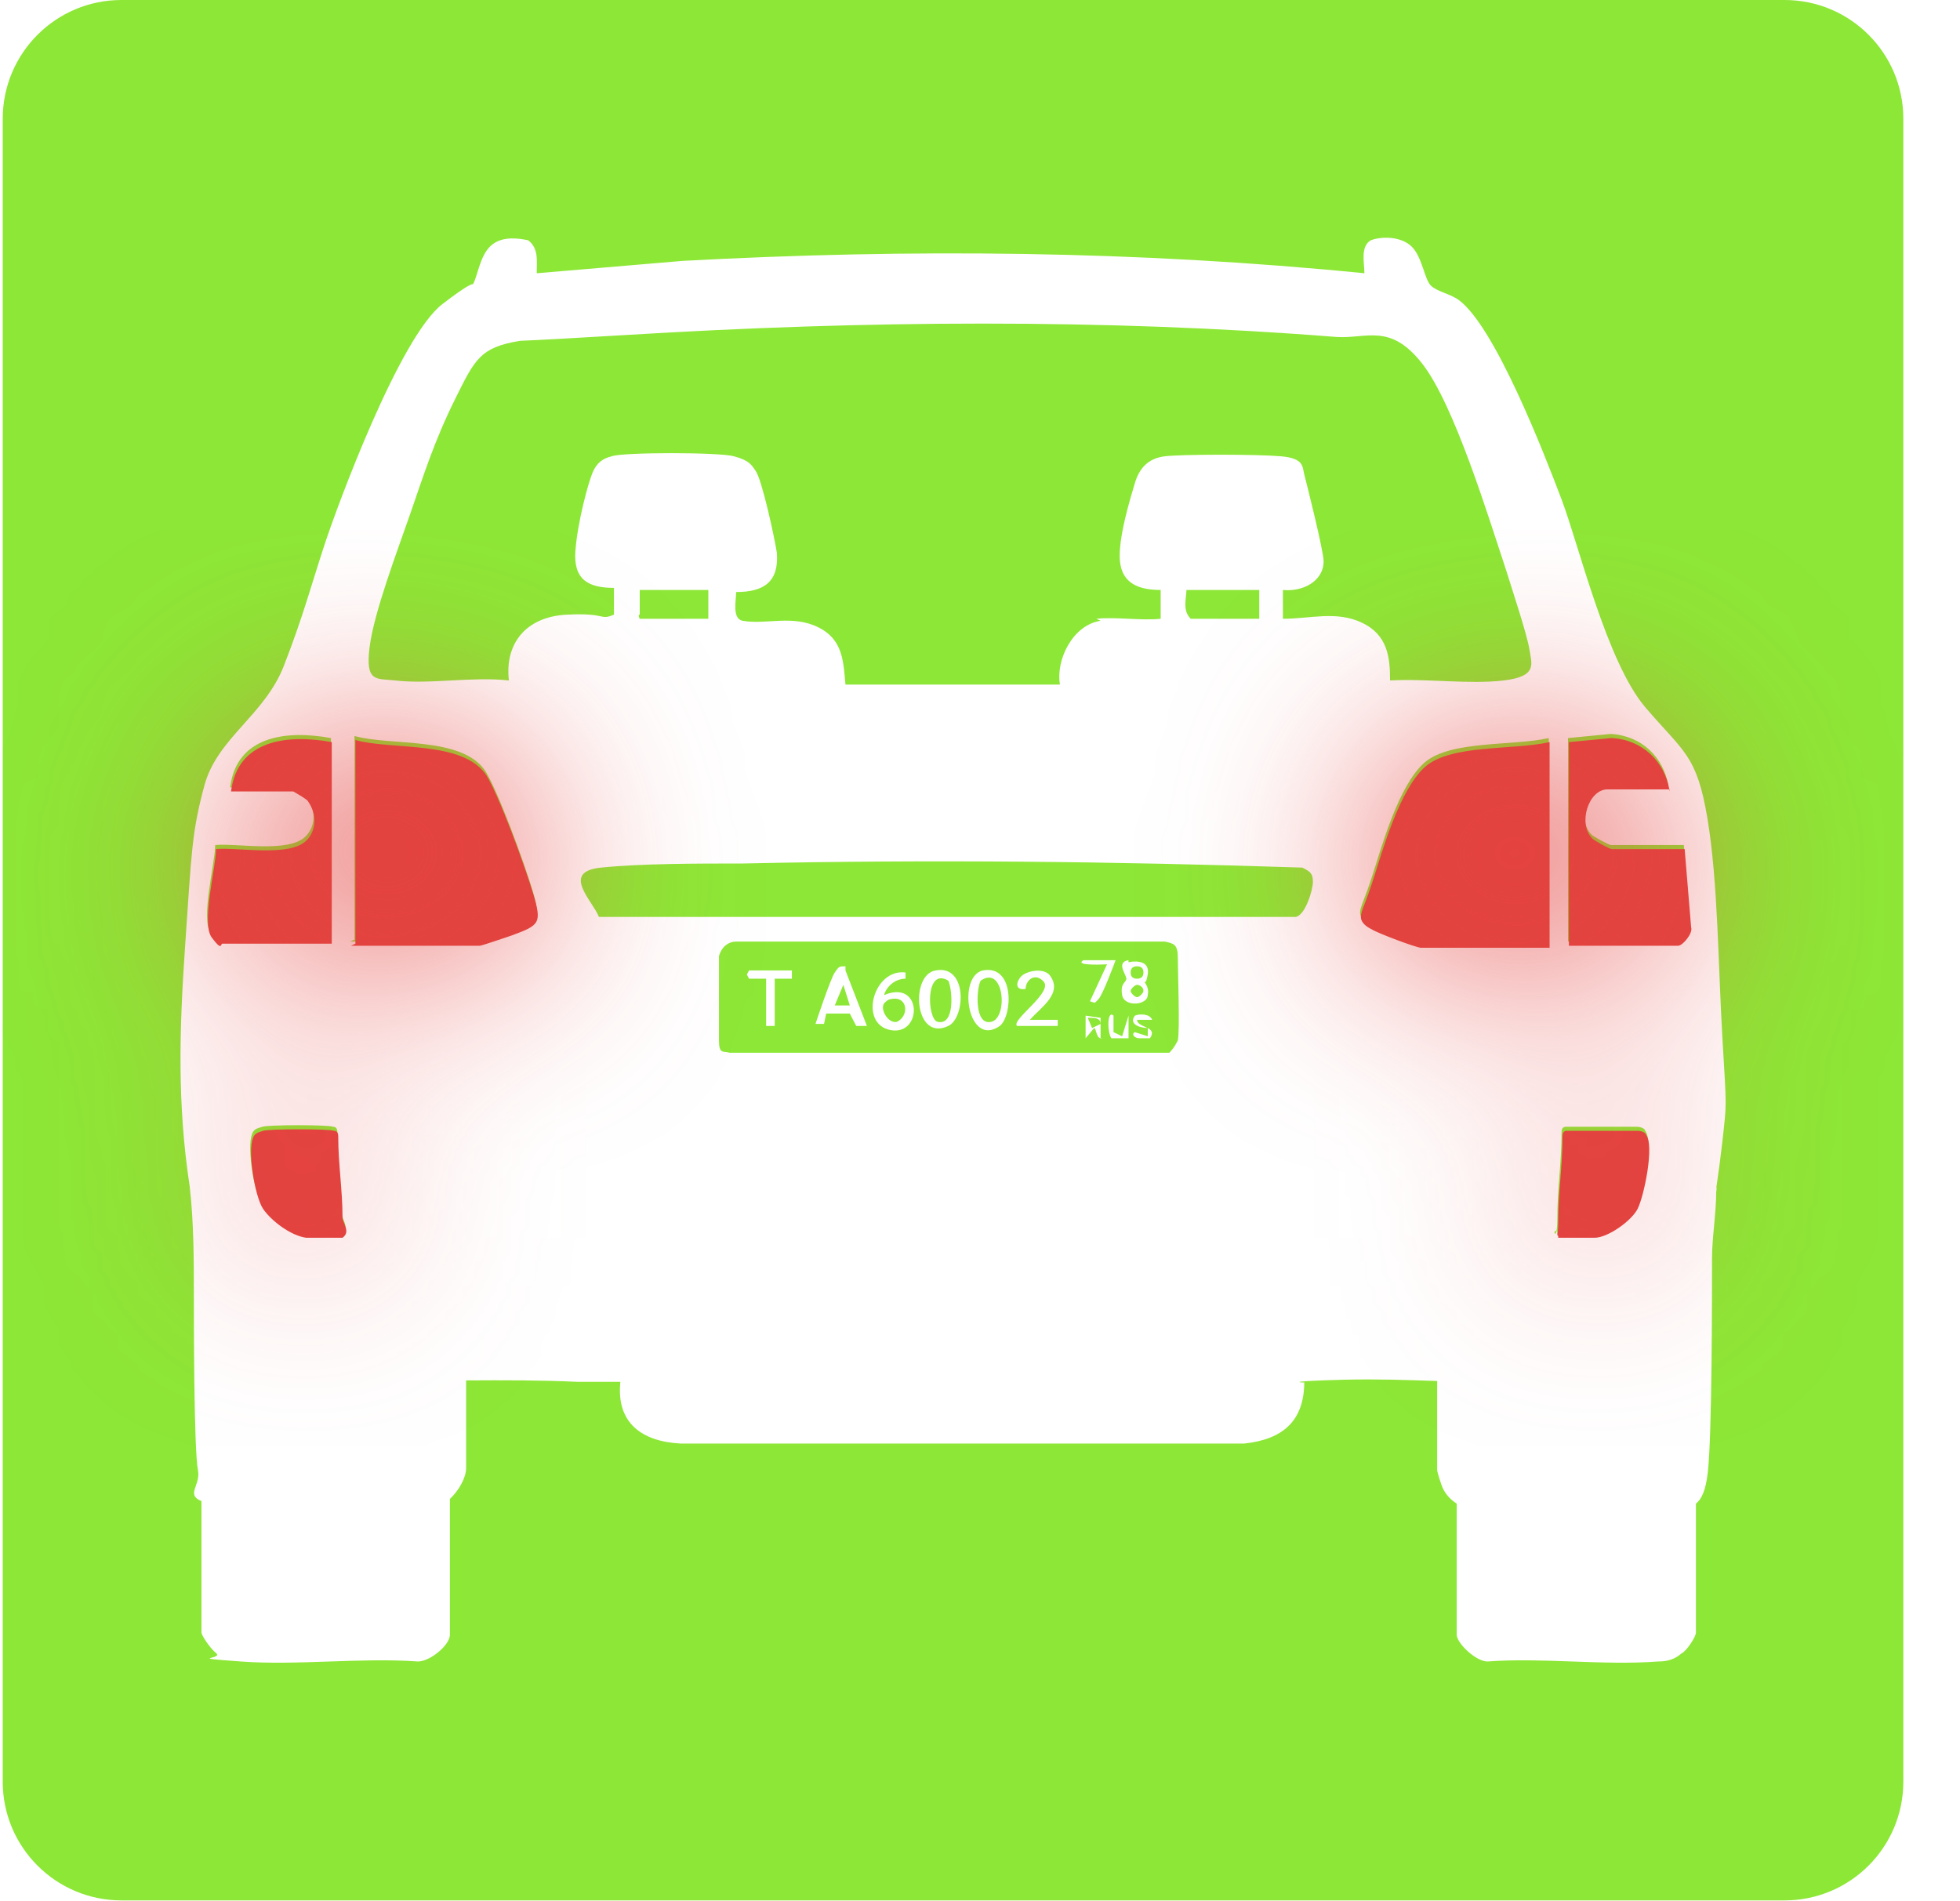
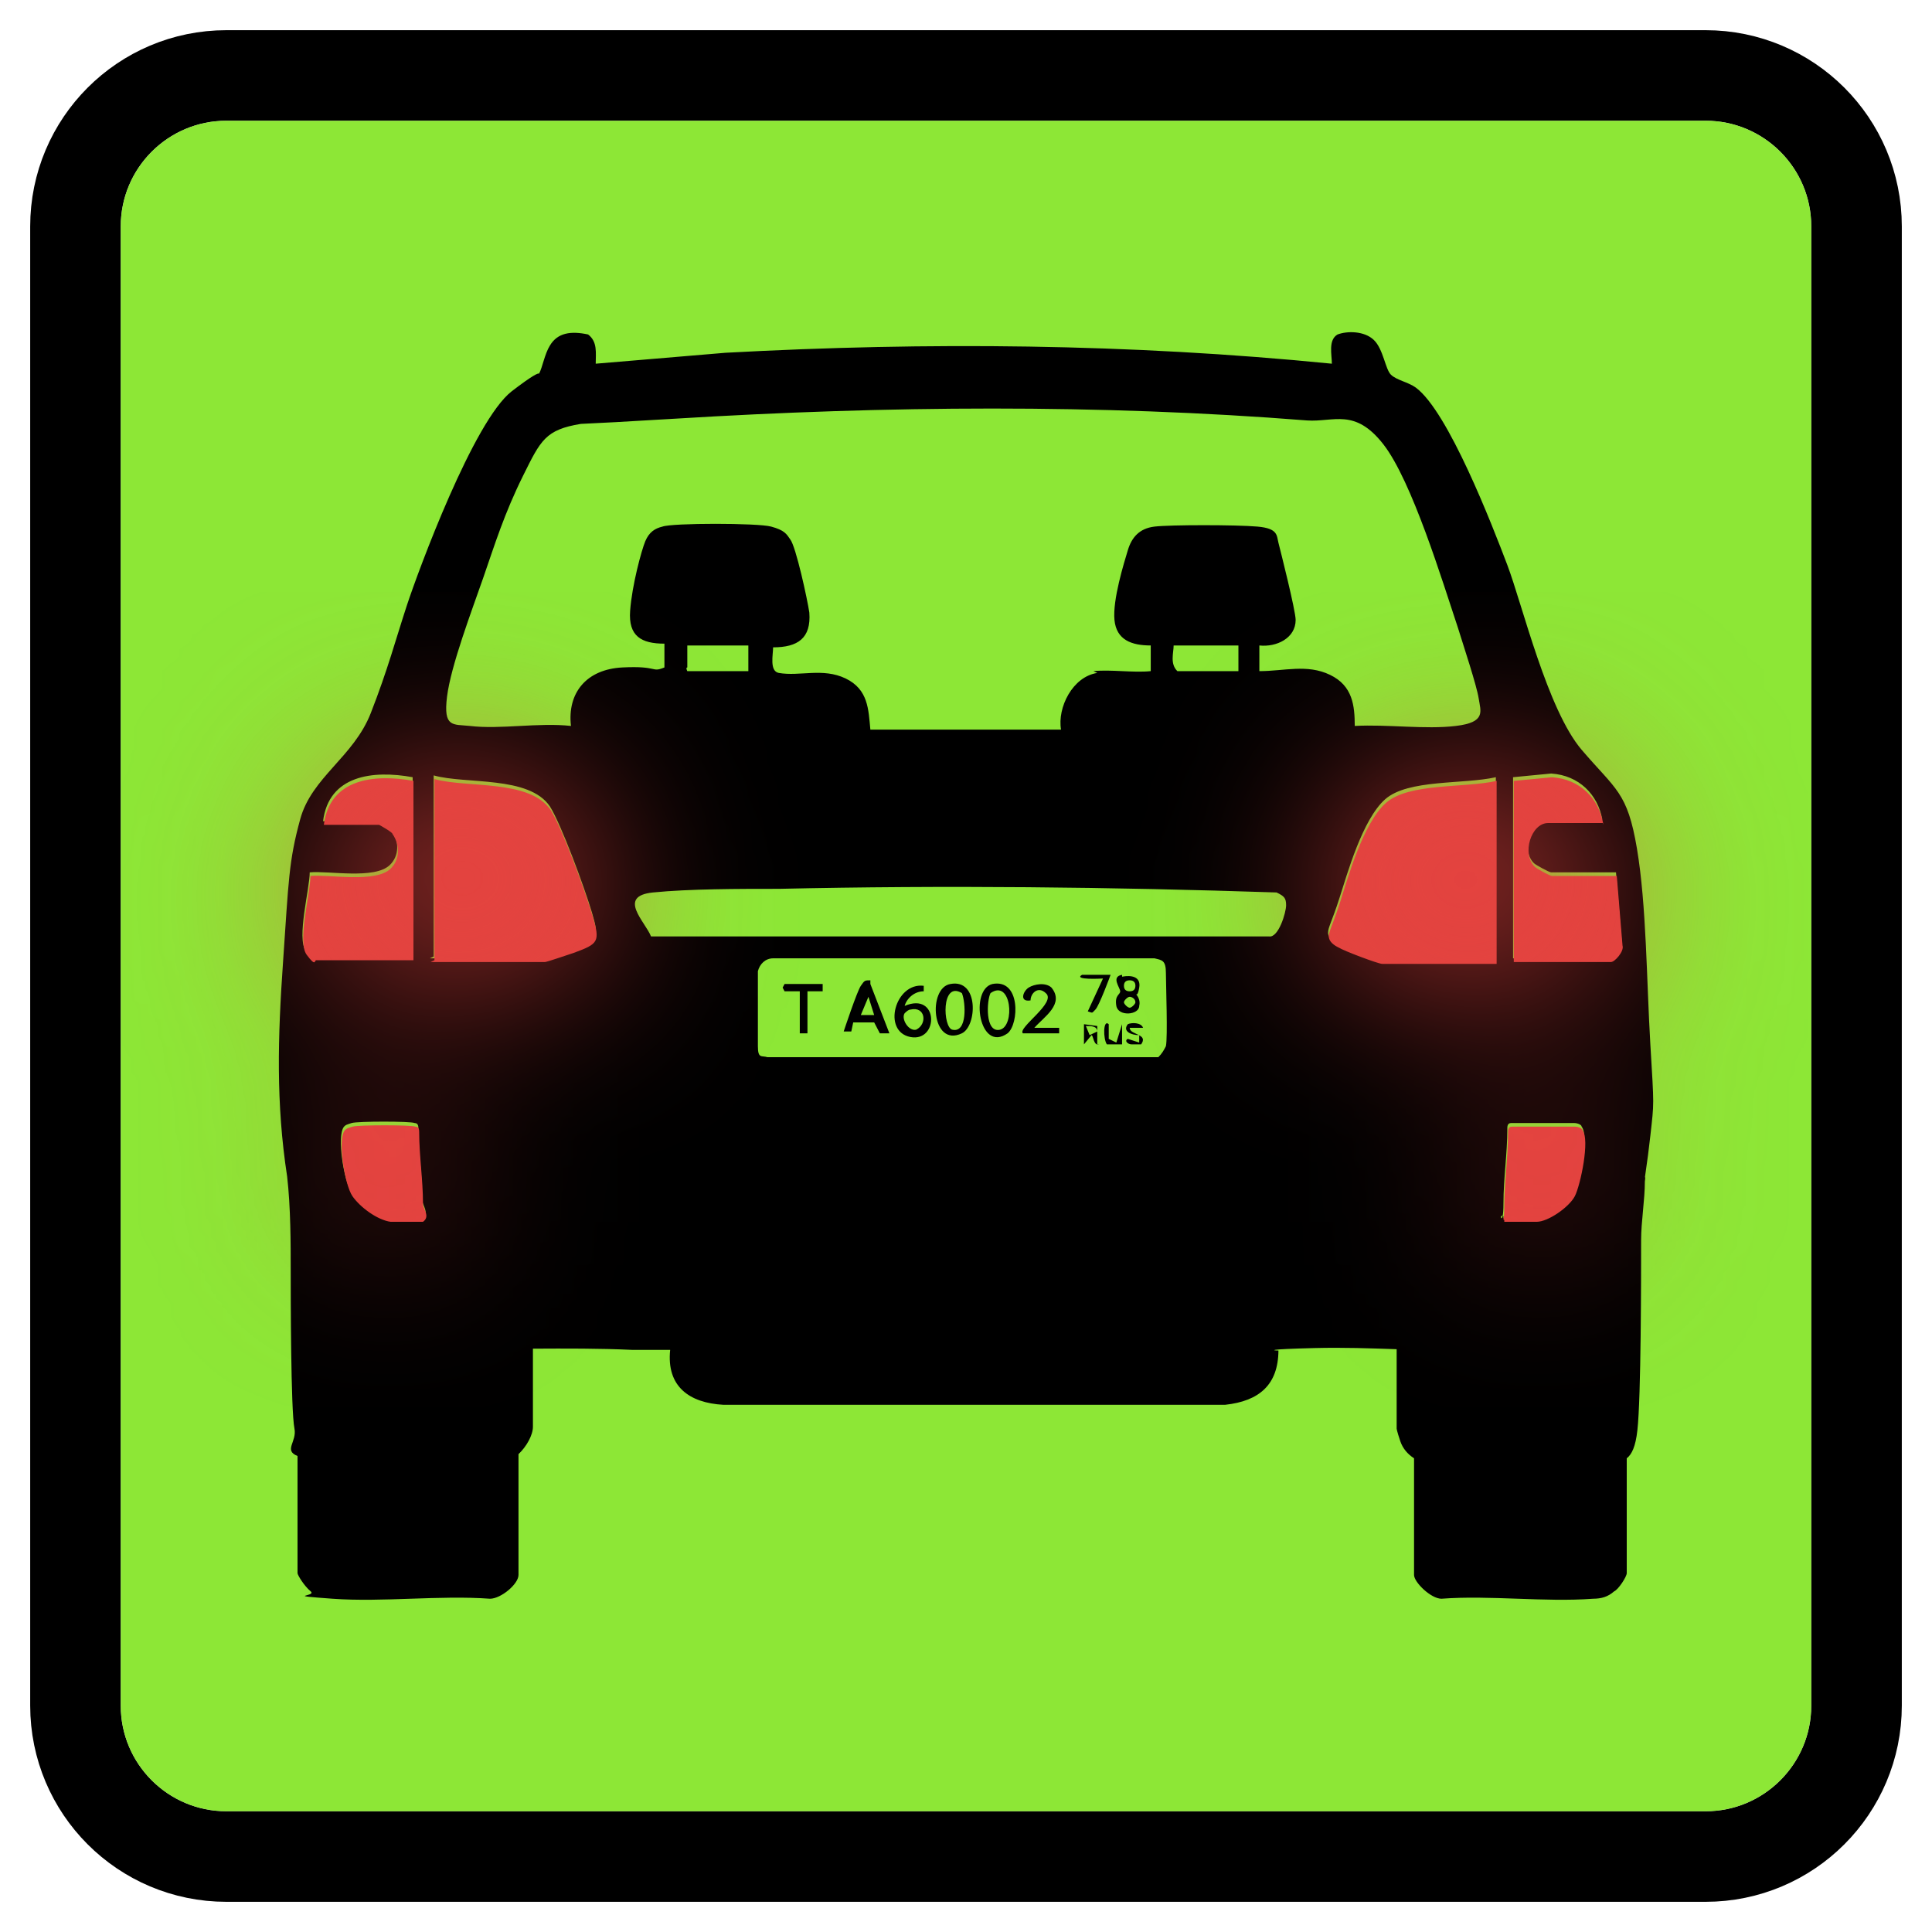
- <svg xmlns="http://www.w3.org/2000/svg" width="33" height="32" viewBox="0 0 33 32" fill="none">
-   <path d="M30.046 0C31.151 0 32.046 0.895 32.046 2V30C32.046 31.105 31.151 32 30.046 32H2.046C0.941 32 0.046 31.105 0.046 30V2C0.046 0.895 0.941 0 2.046 0H30.046ZM23.766 4.15C23.585 3.977 23.261 3.977 23.08 4.046C22.9 4.15 22.972 4.427 22.972 4.601C19.145 4.22 15.319 4.185 11.492 4.393L9.037 4.601C9.037 4.393 9.073 4.184 8.893 4.046C8.568 3.977 8.315 4.012 8.171 4.254C8.069 4.417 8.028 4.67 7.964 4.786C7.944 4.776 7.84 4.82 7.449 5.12C6.727 5.675 5.68 8.514 5.464 9.172C5.247 9.83 5.103 10.384 4.778 11.215C4.453 12.046 3.659 12.427 3.442 13.224C3.226 14.02 3.225 14.367 3.117 15.925C3.019 17.343 2.983 18.591 3.194 19.979C3.263 20.566 3.264 21.257 3.264 21.741C3.264 22.227 3.264 24.411 3.333 24.757C3.383 25.009 3.122 25.168 3.392 25.276V27.492C3.393 27.528 3.517 27.735 3.641 27.839C3.763 27.942 3.103 27.908 4.055 27.977C5.007 28.047 6.084 27.908 7.036 27.977C7.243 27.977 7.574 27.701 7.575 27.527V25.24C7.726 25.099 7.847 24.881 7.848 24.722V23.244C8.477 23.24 9.107 23.239 9.724 23.268H10.445C10.373 23.96 10.806 24.272 11.456 24.307H20.95C21.596 24.238 21.955 23.929 21.96 23.279C21.857 23.279 21.689 23.257 22.646 23.232C23.189 23.219 23.687 23.237 24.197 23.254V24.757C24.198 24.763 24.203 24.809 24.268 24.999C24.314 25.136 24.408 25.243 24.526 25.319V27.527C24.527 27.666 24.846 27.977 25.045 27.977C25.962 27.908 26.999 28.047 27.916 27.977C28.075 27.977 28.195 27.942 28.314 27.839C28.394 27.804 28.553 27.562 28.554 27.492V25.319C28.649 25.245 28.719 25.099 28.754 24.791C28.825 24.168 28.825 21.846 28.825 21.188C28.825 20.841 28.895 20.425 28.895 20.079C28.895 20.056 28.909 20.018 28.898 19.995C28.94 19.709 28.974 19.442 29 19.215C29.072 18.557 29.072 18.695 29 17.483C28.928 16.272 28.927 14.852 28.747 13.778C28.567 12.705 28.35 12.67 27.7 11.908C27.051 11.146 26.581 9.172 26.292 8.41C26.003 7.648 25.173 5.501 24.56 5.051C24.416 4.947 24.199 4.912 24.091 4.809C23.983 4.705 23.946 4.324 23.766 4.15ZM4.417 18.973C4.526 18.938 5.536 18.938 5.608 18.973C5.68 18.973 5.681 19.043 5.681 19.077C5.681 19.527 5.753 19.978 5.753 20.428C5.754 20.531 5.896 20.67 5.753 20.773H5.139C4.886 20.739 4.562 20.497 4.417 20.289C4.273 20.081 4.128 19.216 4.272 19.042C4.308 19.007 4.309 19.007 4.417 18.973ZM27.556 18.973C27.628 18.973 27.7 19.007 27.7 19.042C27.844 19.216 27.664 20.081 27.556 20.289C27.447 20.497 27.05 20.773 26.834 20.773H26.221V20.739C26.113 20.67 26.221 20.981 26.221 20.497C26.221 20.012 26.292 19.562 26.292 19.077C26.292 19.043 26.292 18.973 26.364 18.973H27.556ZM19.614 15.855C19.759 15.89 19.831 15.891 19.831 16.133C19.831 16.376 19.867 17.346 19.831 17.519C19.795 17.588 19.759 17.657 19.686 17.727H12.286C12.178 17.692 12.106 17.76 12.105 17.519V16.099C12.142 15.96 12.25 15.855 12.395 15.855H19.614ZM18.278 17.483L18.422 17.311C18.458 17.311 18.458 17.517 18.565 17.483H18.53V17.138L18.278 17.102V17.483ZM18.748 17.102C18.64 16.999 18.64 17.38 18.712 17.483H19.001V17.102L18.893 17.449L18.748 17.38V17.102ZM19.325 17.449L19.108 17.38C19.037 17.415 19.109 17.483 19.181 17.483H19.361C19.427 17.389 19.387 17.345 19.325 17.311V17.449ZM15.246 16.375C14.705 16.306 14.452 17.241 14.993 17.345C15.534 17.448 15.534 16.479 14.885 16.756C14.921 16.617 15.066 16.48 15.246 16.48V16.375ZM16.546 16.341C16.113 16.445 16.293 17.655 16.834 17.275C17.05 17.102 17.087 16.237 16.546 16.341ZM15.752 16.341C15.319 16.41 15.391 17.552 15.968 17.275C16.256 17.137 16.293 16.238 15.752 16.341ZM18.314 17.138C18.422 17.138 18.53 17.137 18.53 17.241L18.387 17.311L18.314 17.138ZM19.108 17.102C19.002 17.239 19.178 17.308 19.321 17.31C19.247 17.271 19.145 17.245 19.145 17.172H19.398C19.361 17.068 19.181 17.068 19.108 17.102ZM12.611 16.341L12.575 16.41L12.611 16.48H12.899V17.275H13.044V16.48H13.333V16.341H12.611ZM14.235 16.271C14.127 16.271 14.127 16.271 14.055 16.375C13.982 16.48 13.73 17.241 13.73 17.241H13.874L13.91 17.067H14.308L14.416 17.275H14.596L14.235 16.341V16.271ZM17.665 16.41C17.557 16.306 17.34 16.341 17.231 16.41C17.123 16.48 17.052 16.687 17.268 16.652C17.268 16.514 17.412 16.375 17.557 16.514C17.772 16.687 17.016 17.171 17.123 17.275H17.809V17.172H17.34C17.52 16.964 17.917 16.721 17.665 16.41ZM15.788 17.206C15.608 17.171 15.571 16.272 15.968 16.514C16.04 16.687 16.076 17.274 15.788 17.206ZM16.51 16.514C16.906 16.237 16.979 17.136 16.69 17.206C16.402 17.275 16.438 16.653 16.51 16.514ZM14.993 16.825C15.282 16.756 15.318 17.102 15.102 17.206C14.957 17.241 14.813 16.999 14.885 16.895C14.921 16.86 14.957 16.825 14.993 16.825ZM14.308 16.93H14.055L14.199 16.583L14.308 16.93ZM19 16.168C18.784 16.203 18.964 16.41 18.964 16.48C18.963 16.548 18.857 16.549 18.893 16.756C18.929 16.963 19.323 16.928 19.324 16.756C19.352 16.649 19.291 16.564 19.264 16.53C19.277 16.547 19.3 16.551 19.324 16.41C19.36 16.202 19.18 16.168 19 16.202V16.168ZM18.242 16.168C18.064 16.271 18.635 16.238 18.639 16.237L18.351 16.86C18.458 16.895 18.423 16.894 18.494 16.825C18.565 16.757 18.776 16.189 18.783 16.168H18.242ZM19.145 16.583C19.181 16.583 19.252 16.618 19.252 16.686C19.251 16.721 19.18 16.791 19.145 16.791C19.109 16.791 19.037 16.721 19.036 16.686C19.037 16.652 19.109 16.583 19.145 16.583ZM19.145 16.271C19.216 16.272 19.252 16.306 19.252 16.375C19.252 16.444 19.216 16.479 19.145 16.48C19.073 16.48 19.036 16.444 19.036 16.375C19.036 16.306 19.073 16.271 19.145 16.271ZM26.076 15.891H23.91C23.838 15.891 23.19 15.649 23.08 15.579C23.008 15.544 22.9 15.475 22.899 15.371C22.899 15.267 22.972 15.163 23.116 14.713C23.261 14.263 23.549 13.224 23.982 12.843C24.416 12.462 25.463 12.566 26.076 12.428V15.891ZM3.875 13.259C3.983 12.393 4.814 12.289 5.572 12.428V15.821H3.731C3.695 15.821 3.731 15.959 3.551 15.718C3.37 15.476 3.623 14.541 3.623 14.229C3.984 14.194 4.85 14.366 5.139 14.09C5.319 13.917 5.319 13.639 5.175 13.432C5.175 13.398 4.931 13.264 4.922 13.259H3.875ZM5.969 12.393C6.582 12.566 7.774 12.393 8.171 12.981C8.388 13.328 8.82 14.505 8.965 14.99C9.109 15.475 9.073 15.51 8.604 15.683C8.496 15.717 8.099 15.855 8.062 15.855H5.896L5.969 15.821V12.393ZM27.123 12.358C27.651 12.392 28.006 12.756 28.09 13.224H27.051C26.726 13.224 26.545 13.812 26.798 14.055C26.835 14.09 27.087 14.229 27.123 14.229H28.35L28.458 15.544C28.493 15.648 28.315 15.854 28.242 15.855H26.4V12.428L27.123 12.358ZM8.459 14.748C7.629 14.748 6.294 14.436 6.222 15.544L6.258 15.579H8.099C8.139 15.578 8.674 15.405 8.676 15.302C8.676 15.198 8.567 14.783 8.459 14.748ZM24.956 14.713C24.739 14.713 23.693 14.678 23.549 14.713C23.404 14.748 23.26 15.06 23.296 15.198C23.331 15.336 23.153 15.233 23.549 15.405C23.946 15.578 25.172 15.579 25.605 15.544C25.894 15.509 25.677 15.232 25.533 15.024C25.389 14.817 25.172 14.713 24.956 14.713ZM12.503 14.54C15.643 14.471 18.784 14.505 21.925 14.609C22.069 14.678 22.105 14.713 22.105 14.852C22.105 14.982 21.978 15.415 21.814 15.44H10.084C9.976 15.163 9.435 14.679 10.12 14.609C10.806 14.54 11.745 14.54 12.467 14.54H12.503ZM10.554 5.64C14.524 5.397 18.567 5.362 22.502 5.674C23.007 5.708 23.405 5.431 23.946 6.124C24.488 6.817 25.065 8.722 25.354 9.588C25.462 9.935 25.715 10.696 25.751 10.938C25.787 11.181 25.894 11.389 25.317 11.458C24.74 11.527 24.018 11.423 23.404 11.458C23.404 11.077 23.368 10.696 22.936 10.488C22.502 10.28 22.069 10.419 21.6 10.419V9.934C21.924 9.968 22.285 9.795 22.285 9.449C22.285 9.276 21.998 8.135 21.961 7.994C21.925 7.856 21.96 7.717 21.564 7.683C21.166 7.648 19.903 7.648 19.614 7.683C19.326 7.717 19.181 7.89 19.108 8.133C19.036 8.376 18.82 9.069 18.856 9.449C18.893 9.83 19.181 9.934 19.542 9.934V10.419C19.217 10.454 18.784 10.384 18.459 10.419L18.531 10.453C18.062 10.522 17.773 11.112 17.846 11.527H14.235C14.199 11.147 14.199 10.765 13.767 10.558C13.334 10.35 12.9 10.522 12.503 10.453C12.323 10.419 12.394 10.108 12.395 9.969C12.864 9.969 13.116 9.795 13.08 9.311C13.044 9.068 12.828 8.065 12.72 7.925C12.648 7.821 12.611 7.752 12.358 7.683C12.105 7.613 10.481 7.613 10.301 7.683C10.156 7.717 10.048 7.787 9.976 7.96C9.903 8.134 9.724 8.791 9.688 9.275C9.652 9.76 9.904 9.899 10.337 9.899V10.35C10.085 10.453 10.228 10.315 9.543 10.35C8.857 10.384 8.496 10.835 8.568 11.458C7.955 11.389 7.233 11.527 6.655 11.458C6.33 11.423 6.15 11.492 6.222 10.903C6.294 10.315 6.691 9.276 6.907 8.652C7.124 8.029 7.305 7.44 7.666 6.713C7.995 6.05 8.084 5.849 8.755 5.739C9.063 5.726 9.618 5.697 10.554 5.64ZM11.926 9.934V10.419H10.771C10.771 10.419 10.734 10.35 10.771 10.35V9.934H11.926ZM21.202 9.934V10.419H20.048C19.904 10.281 19.975 10.072 19.976 9.934H21.202Z" fill="#8DE736" />
-   <path d="M4.431 19.041C4.539 19.007 5.548 19.007 5.622 19.041C5.695 19.041 5.695 19.111 5.695 19.146C5.695 19.596 5.767 20.046 5.767 20.496C5.767 20.6 5.911 20.738 5.767 20.842H5.154C4.901 20.807 4.575 20.566 4.431 20.358C4.287 20.15 4.143 19.284 4.287 19.111C4.323 19.076 4.323 19.076 4.431 19.041ZM27.571 19.041C27.643 19.041 27.715 19.076 27.715 19.111C27.859 19.284 27.679 20.15 27.571 20.358C27.462 20.565 27.066 20.842 26.849 20.842H26.235V20.808L26.219 20.8L26.23 20.714C26.233 20.676 26.235 20.627 26.235 20.566C26.235 20.081 26.307 19.631 26.307 19.146C26.307 19.111 26.307 19.041 26.379 19.041H27.571ZM26.09 15.959H23.924C23.85 15.959 23.202 15.717 23.094 15.648C23.022 15.613 22.913 15.544 22.913 15.44C22.913 15.336 22.986 15.232 23.13 14.781C23.275 14.331 23.563 13.292 23.996 12.911C24.43 12.53 25.476 12.635 26.09 12.496V15.959ZM3.89 13.327C3.998 12.462 4.828 12.358 5.586 12.496V15.89H3.745C3.709 15.89 3.745 16.029 3.565 15.786C3.384 15.544 3.637 14.609 3.637 14.297C3.998 14.262 4.865 14.435 5.154 14.158C5.334 13.985 5.334 13.708 5.19 13.5C5.189 13.466 4.943 13.331 4.937 13.327H3.89ZM5.984 12.461C6.597 12.634 7.789 12.461 8.186 13.05C8.402 13.396 8.835 14.574 8.98 15.059C9.124 15.544 9.088 15.578 8.618 15.751C8.51 15.786 8.114 15.925 8.077 15.925H5.911L5.984 15.89V12.461ZM27.137 12.427C27.665 12.461 28.022 12.824 28.106 13.292H27.065C26.74 13.293 26.56 13.881 26.813 14.123C26.849 14.158 27.1 14.297 27.137 14.297H28.364L28.473 15.613C28.509 15.716 28.328 15.925 28.256 15.925H26.415V12.496L27.137 12.427ZM28.112 13.327C28.11 13.316 28.108 13.304 28.106 13.292H28.112V13.327Z" fill="#E3433F" />
+ <svg xmlns="http://www.w3.org/2000/svg" width="32" height="32" viewBox="0 0 32 32" fill="none">
+   <rect x="1.25" y="1.25" width="29.5" height="29.5" rx="2.5" fill="#D9D9D9" stroke="black" stroke-width="1.5" />
+   <rect x="3.75" y="3.75" width="24.5" height="24.5" fill="black" />
+   <path d="M28.25 2C29.216 2 30 2.784 30 3.75V28.25C30 29.216 29.216 30 28.25 30H3.75C2.784 30 2 29.216 2 28.25V3.75C2 2.784 2.784 2 3.75 2H28.25ZM22.755 5.631C22.597 5.479 22.312 5.48 22.154 5.54C21.997 5.631 22.059 5.873 22.06 6.024C18.712 5.691 15.364 5.661 12.016 5.843L9.867 6.024C9.867 5.843 9.899 5.661 9.741 5.54C9.457 5.479 9.236 5.51 9.109 5.722C9.02 5.864 8.985 6.086 8.929 6.188C8.913 6.177 8.825 6.213 8.478 6.479C7.846 6.965 6.93 9.448 6.74 10.024C6.551 10.6 6.425 11.085 6.141 11.812C5.856 12.54 5.161 12.873 4.972 13.57C4.782 14.267 4.782 14.57 4.688 15.934C4.601 17.177 4.569 18.27 4.756 19.487C4.815 20 4.815 20.602 4.815 21.023C4.815 21.448 4.816 23.358 4.877 23.661C4.921 23.882 4.692 24.021 4.928 24.116V26.056C4.928 26.087 5.037 26.268 5.146 26.358C5.253 26.449 4.675 26.419 5.508 26.48C6.341 26.54 7.284 26.419 8.117 26.48C8.298 26.479 8.588 26.237 8.588 26.086V24.085C8.72 23.961 8.827 23.77 8.827 23.631V22.338C9.377 22.335 9.928 22.333 10.468 22.358H11.1C11.037 22.964 11.415 23.237 11.983 23.268H20.291C20.856 23.207 21.171 22.937 21.175 22.369C21.085 22.369 20.938 22.349 21.775 22.328C22.25 22.316 22.686 22.332 23.133 22.347V23.661C23.133 23.661 23.133 23.692 23.194 23.873C23.235 23.993 23.317 24.087 23.421 24.154V26.086C23.421 26.207 23.7 26.479 23.874 26.48C24.676 26.419 25.584 26.54 26.387 26.48C26.526 26.479 26.631 26.449 26.735 26.358C26.805 26.328 26.944 26.116 26.944 26.056V24.154C27.028 24.089 27.09 23.961 27.12 23.691C27.182 23.145 27.182 21.114 27.182 20.538C27.182 20.235 27.244 19.871 27.244 19.568C27.244 19.548 27.256 19.514 27.246 19.494C27.283 19.244 27.313 19.011 27.335 18.812C27.398 18.237 27.398 18.358 27.335 17.298C27.272 16.237 27.271 14.994 27.113 14.055C26.955 13.116 26.766 13.085 26.197 12.419C25.629 11.752 25.218 10.025 24.966 9.358C24.713 8.692 23.986 6.813 23.449 6.419C23.323 6.328 23.134 6.298 23.039 6.207C22.944 6.116 22.913 5.782 22.755 5.631ZM5.824 18.601C5.921 18.57 6.804 18.57 6.867 18.601C6.929 18.601 6.93 18.661 6.93 18.691C6.93 19.085 6.993 19.479 6.993 19.873C6.993 19.964 7.119 20.086 6.993 20.177H6.456C6.235 20.146 5.951 19.934 5.824 19.752C5.698 19.57 5.572 18.813 5.698 18.661C5.729 18.631 5.73 18.631 5.824 18.601ZM26.071 18.601C26.134 18.601 26.197 18.631 26.197 18.661C26.323 18.813 26.166 19.569 26.071 19.752C25.977 19.934 25.629 20.176 25.439 20.177H24.902V20.146C24.808 20.086 24.902 20.358 24.902 19.934C24.902 19.51 24.966 19.116 24.966 18.691C24.966 18.661 24.966 18.601 25.029 18.601H26.071ZM19.122 15.873C19.248 15.903 19.311 15.905 19.311 16.116C19.312 16.329 19.343 17.176 19.311 17.328C19.28 17.389 19.248 17.449 19.186 17.51H12.71C12.615 17.48 12.553 17.54 12.553 17.328V16.086C12.584 15.965 12.679 15.873 12.805 15.873H19.122ZM17.954 17.298L18.079 17.145C18.11 17.147 18.111 17.328 18.205 17.298H18.174V16.994L17.954 16.964V17.298ZM18.364 16.964C18.27 16.874 18.27 17.207 18.333 17.298H18.585V16.964L18.49 17.268L18.364 17.207V16.964ZM18.869 17.268L18.68 17.207C18.617 17.237 18.68 17.298 18.743 17.298H18.901C18.959 17.215 18.924 17.177 18.869 17.148V17.268ZM15.3 16.328C14.826 16.268 14.606 17.085 15.079 17.176C15.552 17.266 15.552 16.419 14.984 16.661C15.016 16.54 15.142 16.419 15.3 16.419V16.328ZM16.438 16.298C16.059 16.389 16.216 17.448 16.689 17.115C16.878 16.963 16.91 16.208 16.438 16.298ZM15.742 16.298C15.364 16.359 15.427 17.357 15.932 17.115C16.184 16.994 16.215 16.208 15.742 16.298ZM17.985 16.994C18.079 16.994 18.173 16.995 18.174 17.085L18.048 17.145L17.985 16.994ZM18.68 16.964C18.586 17.084 18.741 17.145 18.866 17.145C18.802 17.112 18.712 17.089 18.712 17.024H18.933C18.901 16.934 18.743 16.934 18.68 16.964ZM12.995 16.298L12.963 16.358L12.995 16.419H13.247V17.115H13.374V16.419H13.626V16.298H12.995ZM14.416 16.237C14.321 16.237 14.321 16.238 14.258 16.328C14.195 16.419 13.979 17.069 13.974 17.085H14.1L14.132 16.934H14.479L14.573 17.115H14.731L14.416 16.298V16.237ZM17.416 16.358C17.321 16.268 17.132 16.298 17.037 16.358C16.943 16.419 16.88 16.601 17.069 16.57C17.07 16.449 17.195 16.328 17.321 16.449C17.51 16.601 16.849 17.024 16.942 17.115H17.543V17.024H17.132C17.29 16.843 17.637 16.631 17.416 16.358ZM15.774 17.055C15.617 17.024 15.585 16.238 15.932 16.449C15.995 16.601 16.026 17.114 15.774 17.055ZM16.406 16.449C16.753 16.208 16.815 16.993 16.564 17.055C16.311 17.115 16.343 16.57 16.406 16.449ZM15.079 16.722C15.331 16.662 15.363 16.964 15.174 17.055C15.048 17.085 14.921 16.873 14.984 16.782C15.016 16.752 15.048 16.722 15.079 16.722ZM14.479 16.812H14.258L14.384 16.51L14.479 16.812ZM18.585 16.146C18.396 16.177 18.553 16.358 18.554 16.419C18.553 16.479 18.459 16.48 18.49 16.661C18.522 16.843 18.869 16.812 18.869 16.661C18.893 16.569 18.841 16.495 18.816 16.465C18.828 16.478 18.848 16.479 18.869 16.358C18.9 16.177 18.742 16.147 18.585 16.177V16.146ZM17.922 16.146C17.767 16.236 18.257 16.208 18.269 16.207L18.017 16.752C18.111 16.782 18.08 16.782 18.143 16.722C18.205 16.661 18.388 16.165 18.395 16.146H17.922ZM18.711 16.51C18.743 16.51 18.805 16.54 18.806 16.601C18.805 16.631 18.742 16.691 18.711 16.691C18.679 16.691 18.616 16.631 18.616 16.601C18.616 16.57 18.679 16.51 18.711 16.51ZM18.711 16.237C18.774 16.237 18.806 16.268 18.806 16.328C18.805 16.388 18.774 16.419 18.711 16.419C18.648 16.419 18.616 16.388 18.616 16.328C18.616 16.268 18.648 16.237 18.711 16.237ZM24.776 15.903H22.881C22.817 15.903 22.25 15.692 22.154 15.631C22.091 15.601 21.997 15.54 21.997 15.449C21.997 15.358 22.06 15.267 22.186 14.873C22.313 14.479 22.566 13.57 22.944 13.237C23.324 12.904 24.24 12.994 24.776 12.873V15.903ZM5.351 13.601C5.445 12.843 6.172 12.752 6.835 12.873V15.843H5.225C5.193 15.843 5.224 15.964 5.066 15.752C4.909 15.54 5.13 14.722 5.13 14.449C5.446 14.419 6.203 14.57 6.456 14.328C6.614 14.177 6.614 13.934 6.488 13.752C6.487 13.722 6.274 13.605 6.267 13.601H5.351ZM7.183 12.843C7.72 12.994 8.762 12.843 9.109 13.358C9.299 13.662 9.678 14.692 9.805 15.116C9.931 15.54 9.898 15.57 9.488 15.722C9.394 15.752 9.049 15.872 9.015 15.873H7.119L7.183 15.843V12.843ZM25.692 12.812C26.154 12.842 26.465 13.161 26.538 13.57H25.629C25.345 13.57 25.187 14.086 25.408 14.298C25.441 14.329 25.661 14.449 25.692 14.449H26.766L26.861 15.601C26.893 15.691 26.734 15.872 26.671 15.873H25.061V12.873L25.692 12.812ZM9.361 14.903C8.635 14.903 7.468 14.632 7.404 15.601L7.436 15.631H9.046C9.081 15.63 9.55 15.479 9.551 15.389C9.551 15.298 9.456 14.934 9.361 14.903ZM23.797 14.873C23.608 14.873 22.694 14.843 22.565 14.873C22.439 14.903 22.312 15.177 22.344 15.298C22.375 15.419 22.218 15.328 22.565 15.479C22.913 15.631 23.986 15.631 24.365 15.601C24.616 15.57 24.428 15.328 24.302 15.146C24.176 14.965 23.986 14.873 23.797 14.873ZM12.899 14.722C15.647 14.661 18.396 14.691 21.144 14.782C21.27 14.843 21.302 14.873 21.302 14.994C21.302 15.115 21.175 15.539 21.018 15.51H10.783C10.688 15.267 10.215 14.843 10.815 14.782C11.415 14.722 12.237 14.722 12.868 14.722H12.899ZM11.194 6.934C14.669 6.721 18.207 6.691 21.649 6.964C22.091 6.994 22.439 6.753 22.912 7.358C23.386 7.965 23.892 9.631 24.145 10.389C24.239 10.692 24.46 11.358 24.492 11.57C24.524 11.782 24.618 11.964 24.113 12.024C23.608 12.085 22.975 11.994 22.439 12.024C22.438 11.691 22.407 11.358 22.028 11.177C21.649 10.995 21.27 11.116 20.859 11.116V10.691C21.143 10.722 21.46 10.57 21.46 10.268C21.46 10.115 21.207 9.115 21.176 8.994C21.144 8.873 21.175 8.752 20.828 8.722C20.481 8.691 19.375 8.691 19.122 8.722C18.87 8.752 18.743 8.903 18.68 9.115C18.616 9.327 18.427 9.934 18.459 10.268C18.491 10.601 18.744 10.691 19.06 10.691V11.116C18.775 11.146 18.396 11.086 18.111 11.116L18.175 11.146C17.764 11.207 17.511 11.721 17.574 12.085H14.416C14.384 11.752 14.383 11.419 14.005 11.237C13.626 11.056 13.247 11.207 12.899 11.146C12.742 11.116 12.805 10.843 12.805 10.722C13.215 10.722 13.437 10.57 13.405 10.146C13.374 9.934 13.184 9.055 13.089 8.934C13.026 8.843 12.994 8.782 12.773 8.722C12.552 8.661 11.133 8.661 10.973 8.722C10.847 8.752 10.752 8.813 10.688 8.964C10.625 9.115 10.468 9.692 10.437 10.116C10.405 10.54 10.626 10.661 11.005 10.661V11.055C10.784 11.146 10.909 11.024 10.31 11.055C9.71 11.085 9.394 11.479 9.457 12.024C8.92 11.964 8.288 12.085 7.783 12.024C7.499 11.994 7.341 12.055 7.404 11.54C7.468 11.025 7.814 10.116 8.004 9.57C8.193 9.025 8.351 8.509 8.667 7.873C8.955 7.293 9.034 7.117 9.62 7.021C9.89 7.009 10.376 6.984 11.194 6.934ZM12.395 10.691V11.116H11.384C11.384 11.116 11.352 11.055 11.384 11.055V10.691H12.395ZM20.512 10.691V11.116H19.501C19.375 10.995 19.439 10.813 19.439 10.691H20.512Z" fill="#8DE736" />
+   <path d="M5.838 18.661C5.934 18.631 6.815 18.631 6.88 18.661C6.943 18.661 6.943 18.722 6.943 18.753C6.943 19.146 7.006 19.541 7.006 19.934C7.006 20.025 7.132 20.146 7.006 20.237H6.47C6.249 20.207 5.964 19.995 5.838 19.813C5.711 19.631 5.584 18.873 5.711 18.721C5.742 18.691 5.743 18.691 5.838 18.661ZM26.084 18.661C26.147 18.661 26.21 18.691 26.211 18.721C26.337 18.873 26.178 19.631 26.084 19.813C25.989 19.995 25.641 20.237 25.452 20.237H24.916V20.207L24.902 20.2L24.912 20.125C24.914 20.091 24.916 20.049 24.916 19.995C24.916 19.571 24.978 19.177 24.978 18.753C24.978 18.722 24.979 18.661 25.042 18.661H26.084ZM24.789 15.965H22.894C22.831 15.965 22.264 15.753 22.168 15.692C22.105 15.662 22.009 15.6 22.009 15.509C22.01 15.419 22.073 15.328 22.199 14.934C22.325 14.54 22.578 13.631 22.957 13.298C23.336 12.964 24.252 13.056 24.789 12.934V15.965ZM5.364 13.662C5.459 12.904 6.185 12.813 6.848 12.934V15.904H5.237C5.206 15.905 5.236 16.025 5.079 15.813C4.921 15.601 5.142 14.782 5.142 14.509C5.458 14.479 6.217 14.631 6.47 14.388C6.627 14.237 6.627 13.995 6.501 13.813C6.501 13.784 6.292 13.668 6.28 13.662H5.364ZM7.196 12.904C7.733 13.055 8.775 12.904 9.123 13.419C9.312 13.722 9.691 14.752 9.817 15.177C9.943 15.601 9.912 15.632 9.502 15.783C9.407 15.813 9.063 15.933 9.028 15.934H7.133L7.196 15.904V12.904ZM25.705 12.874C26.167 12.903 26.479 13.222 26.552 13.632H25.642C25.358 13.632 25.2 14.146 25.421 14.358C25.452 14.388 25.673 14.509 25.705 14.509H26.779L26.874 15.662C26.905 15.753 26.747 15.934 26.684 15.934H25.073V12.934L25.705 12.874ZM26.557 13.662L26.552 13.632H26.557V13.662Z" fill="#E3433F" />
  <g filter="url(#filter0_f_1653_706)">
-     <path d="M4.432 19.041C4.545 19.006 5.551 19.006 5.623 19.041C5.695 19.041 5.694 19.111 5.694 19.146C5.695 19.596 5.768 20.046 5.768 20.496C5.768 20.599 5.912 20.739 5.768 20.843H5.153C4.9 20.808 4.576 20.565 4.432 20.357C4.288 20.149 4.143 19.284 4.288 19.111C4.323 19.076 4.324 19.075 4.432 19.041Z" fill="#E3433F" />
-     <path d="M27.571 19.041C27.643 19.041 27.715 19.076 27.715 19.111C27.859 19.285 27.679 20.148 27.571 20.357C27.463 20.565 27.065 20.843 26.849 20.843H26.234V20.808L26.22 20.8L26.234 20.566C26.234 20.081 26.307 19.631 26.307 19.146C26.307 19.111 26.307 19.041 26.378 19.041H27.571Z" fill="#E3433F" />
-     <path d="M26.091 15.959H23.925C23.853 15.959 23.205 15.718 23.095 15.648C23.023 15.613 22.914 15.543 22.914 15.439C22.914 15.336 22.985 15.231 23.13 14.781C23.274 14.331 23.564 13.293 23.997 12.912C24.43 12.531 25.477 12.635 26.091 12.496V15.959Z" fill="#E3433F" />
-     <path d="M3.891 13.328C3.999 12.462 4.828 12.358 5.587 12.496V15.89H3.746C3.71 15.89 3.745 16.029 3.565 15.787C3.385 15.544 3.637 14.608 3.637 14.297C3.998 14.262 4.864 14.435 5.153 14.158C5.334 13.985 5.334 13.708 5.19 13.5C5.188 13.466 4.95 13.335 4.937 13.328H3.891Z" fill="#E3433F" />
-     <path d="M5.984 12.461C6.597 12.634 7.789 12.462 8.186 13.051C8.403 13.398 8.835 14.574 8.98 15.059C9.124 15.543 9.088 15.579 8.619 15.752C8.512 15.786 8.118 15.924 8.078 15.925H5.912L5.984 15.89V12.461Z" fill="#E3433F" />
-     <path d="M27.138 12.426C27.666 12.46 28.022 12.825 28.106 13.293H27.064C26.74 13.293 26.56 13.88 26.812 14.123C26.848 14.158 27.102 14.297 27.138 14.297H28.365L28.473 15.613C28.509 15.717 28.33 15.924 28.257 15.925H26.415V12.496L27.138 12.426Z" fill="#E3433F" />
-     <path d="M28.113 13.328L28.106 13.293H28.113V13.328Z" fill="#E3433F" />
+     <path d="M5.838 18.661C5.937 18.631 6.817 18.63 6.88 18.661C6.943 18.661 6.943 18.722 6.943 18.753C6.943 19.146 7.006 19.54 7.006 19.934C7.006 20.025 7.133 20.147 7.006 20.238H6.469C6.248 20.207 5.964 19.994 5.838 19.812C5.712 19.63 5.585 18.873 5.712 18.722C5.743 18.692 5.743 18.691 5.838 18.661Z" fill="#E3433F" />
+     <path d="M26.084 18.661C26.148 18.661 26.211 18.692 26.211 18.722C26.337 18.874 26.179 19.63 26.084 19.812C25.99 19.994 25.642 20.238 25.452 20.238H24.915V20.207L24.902 20.2L24.915 19.995C24.915 19.571 24.979 19.177 24.979 18.753C24.979 18.722 24.979 18.661 25.041 18.661H26.084Z" fill="#E3433F" />
+     <path d="M24.79 15.964H22.894C22.831 15.964 22.264 15.753 22.168 15.692C22.105 15.662 22.009 15.6 22.009 15.509C22.009 15.419 22.072 15.327 22.198 14.934C22.325 14.54 22.578 13.632 22.957 13.298C23.336 12.965 24.253 13.055 24.79 12.934V15.964Z" fill="#E3433F" />
+     <path d="M5.364 13.662C5.459 12.904 6.185 12.813 6.848 12.934V15.904H5.238C5.206 15.904 5.237 16.025 5.079 15.813C4.921 15.601 5.142 14.782 5.142 14.51C5.458 14.479 6.216 14.631 6.469 14.388C6.627 14.237 6.627 13.994 6.501 13.813C6.5 13.783 6.291 13.668 6.28 13.662H5.364Z" fill="#E3433F" />
+     <path d="M7.195 12.903C7.732 13.055 8.775 12.904 9.123 13.419C9.312 13.723 9.691 14.752 9.817 15.176C9.944 15.6 9.912 15.631 9.502 15.783C9.408 15.813 9.063 15.933 9.028 15.935H7.133L7.195 15.904V12.903Z" fill="#E3433F" />
+     <path d="M25.705 12.873C26.168 12.902 26.479 13.222 26.553 13.631H25.641C25.358 13.632 25.2 14.146 25.42 14.358C25.452 14.388 25.674 14.51 25.705 14.51H26.779L26.874 15.661C26.905 15.752 26.748 15.934 26.685 15.935H25.073V12.934L25.705 12.873Z" fill="#E3433F" />
+     <path d="M26.558 13.662L26.553 13.631H26.558V13.662Z" fill="#E3433F" />
  </g>
  <defs>
-     <filter id="filter0_f_1653_706" x="0" y="8.926" width="31.978" height="15.417" filterUnits="userSpaceOnUse" color-interpolation-filters="sRGB">
+     <filter id="filter0_f_1653_706" x="1.96" y="9.81" width="27.98" height="13.49" filterUnits="userSpaceOnUse" color-interpolation-filters="sRGB">
      <feFlood flood-opacity="0" result="BackgroundImageFix" />
      <feBlend mode="normal" in="SourceGraphic" in2="BackgroundImageFix" result="shape" />
-       <feGaussianBlur stdDeviation="1.75" result="effect1_foregroundBlur_1653_706" />
+       <feGaussianBlur stdDeviation="1.531" result="effect1_foregroundBlur_1653_706" />
    </filter>
  </defs>
</svg>
